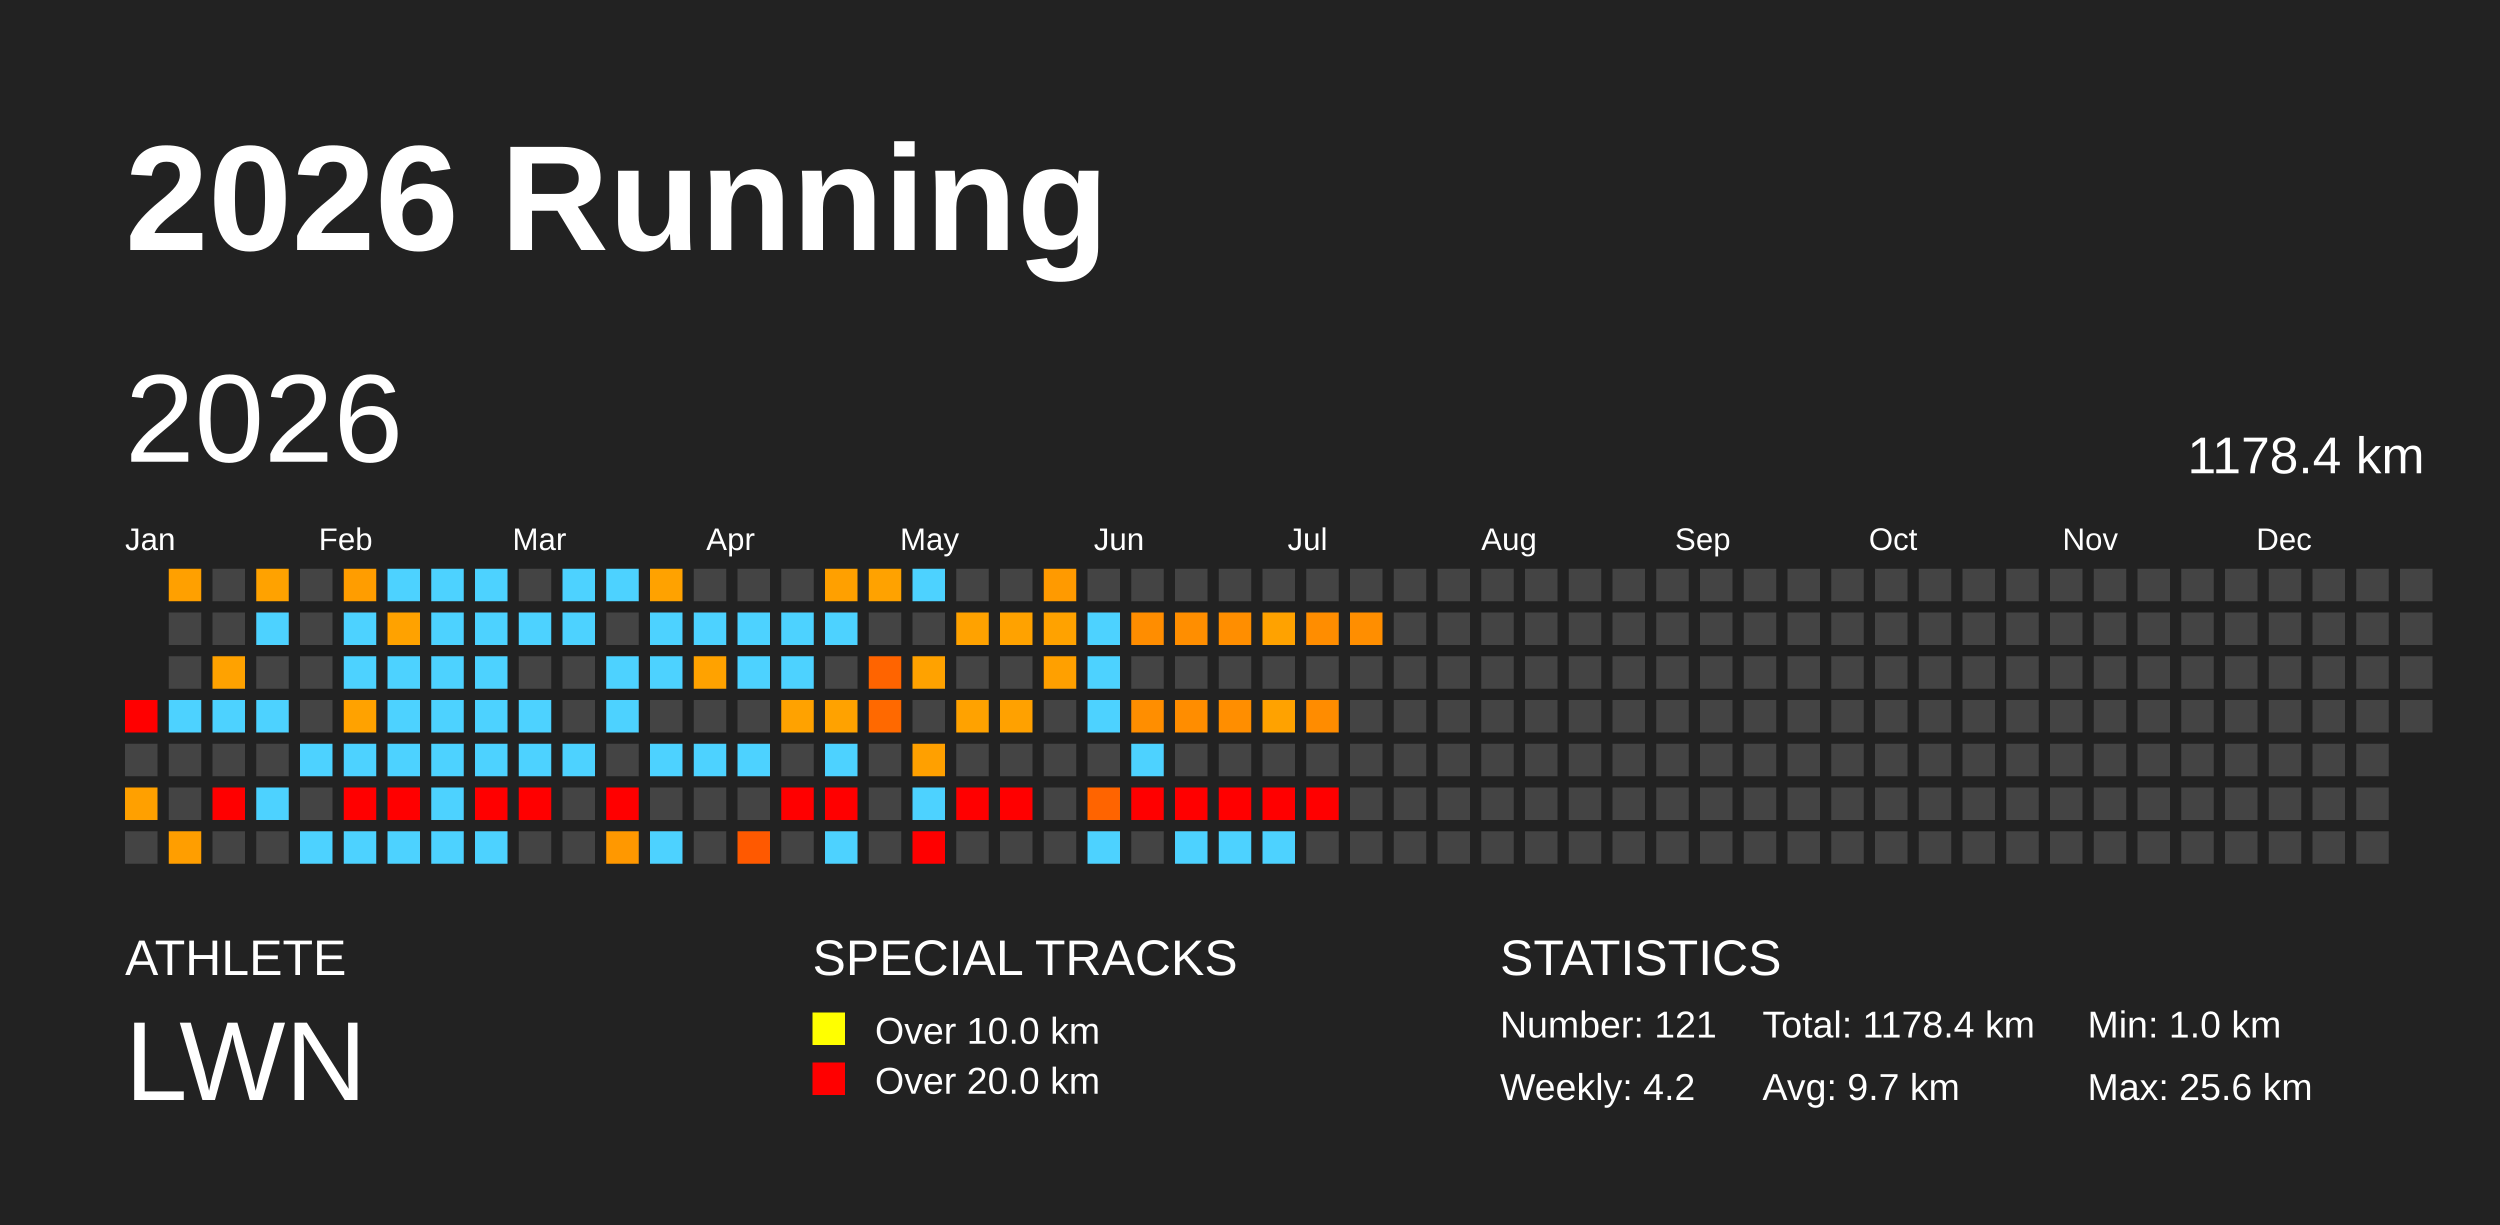
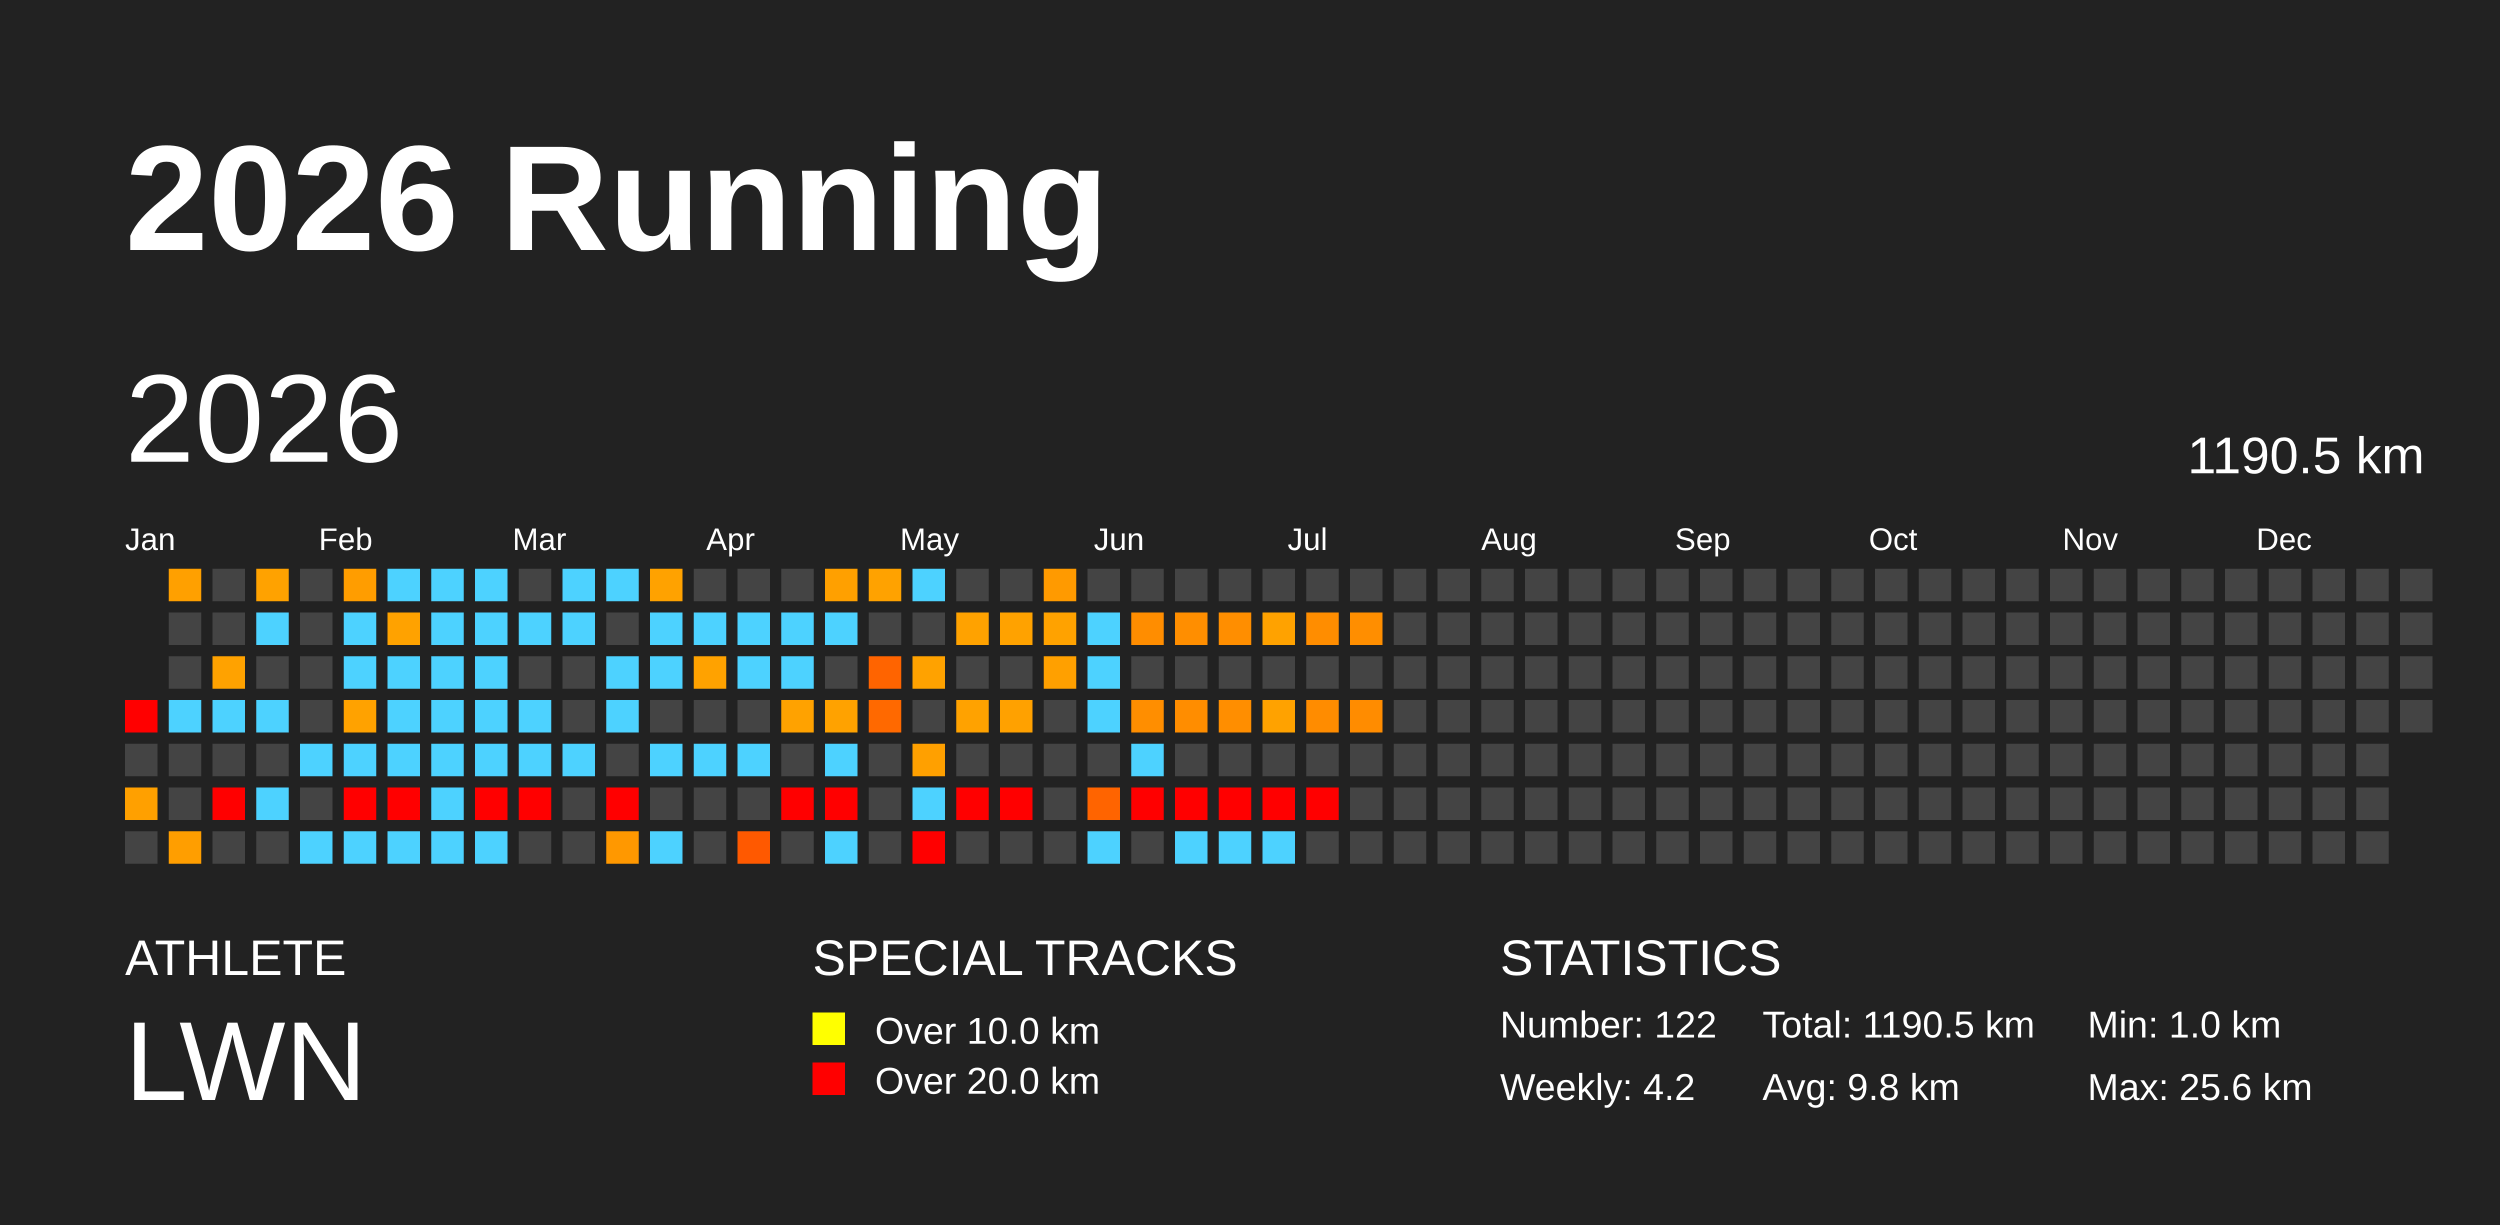
<svg xmlns="http://www.w3.org/2000/svg" baseProfile="full" height="98mm" version="1.1" viewBox="0,0,200,98" width="200mm">
  <defs />
  <rect fill="#222222" height="98" width="200" x="0" y="0" />
  <text fill="#FFFFFF" style="font-size:12px; font-family:Arial; font-weight:bold;" x="10" y="20">2026 Running</text>
  <text fill="#FFFFFF" style="font-size:4px; font-family:Arial" x="10" y="78">ATHLETE</text>
  <text fill="#FFFFFF" style="font-size:9px; font-family:Arial" x="10" y="88">LWN</text>
  <text fill="#FFFFFF" style="font-size:4px; font-family:Arial" x="65" y="78">SPECIAL TRACKS</text>
  <rect fill="yellow" height="2.6" width="2.6" x="65" y="81" />
  <text fill="#FFFFFF" style="font-size:3px; font-family:Arial" x="70" y="83.5">Over 10.0 km</text>
  <rect fill="red" height="2.6" width="2.6" x="65" y="85" />
  <text fill="#FFFFFF" style="font-size:3px; font-family:Arial" x="70" y="87.5">Over 20.0 km</text>
  <text fill="#FFFFFF" style="font-size:4px; font-family:Arial" x="120" y="78">STATISTICS</text>
-   <text fill="#FFFFFF" style="font-size:3px; font-family:Arial" x="120" y="83">Number: 121</text>
+   <text fill="#FFFFFF" style="font-size:3px; font-family:Arial" x="120" y="83">Number: 122</text>
  <text fill="#FFFFFF" style="font-size:3px; font-family:Arial" x="120" y="88">Weekly: 4.2</text>
-   <text fill="#FFFFFF" style="font-size:3px; font-family:Arial" x="141" y="83">Total: 1178.4 km</text>
-   <text fill="#FFFFFF" style="font-size:3px; font-family:Arial" x="141" y="88">Avg: 9.7 km</text>
+   <text fill="#FFFFFF" style="font-size:3px; font-family:Arial" x="141" y="83">Total: 1190.5 km</text>
+   <text fill="#FFFFFF" style="font-size:3px; font-family:Arial" x="141" y="88">Avg: 9.8 km</text>
  <text fill="#FFFFFF" style="font-size:3px; font-family:Arial" x="167" y="83">Min: 1.0 km</text>
  <text fill="#FFFFFF" style="font-size:3px; font-family:Arial" x="167" y="88">Max: 25.6 km</text>
  <text dominant-baseline="hanging" fill="#FFFFFF" style="font-size:10.0px; font-family:Arial;" x="10" y="30">2026</text>
-   <text dominant-baseline="hanging" fill="#FFFFFF" style="font-size:4.125px; font-family:Arial;" x="175" y="35">1178.4 km</text>
+   <text dominant-baseline="hanging" fill="#FFFFFF" style="font-size:4.125px; font-family:Arial;" x="175" y="35">1190.5 km</text>
  <text fill="#FFFFFF" style="font-size:2.5px; font-family:Arial" x="10.0" y="44">Jan</text>
  <text fill="#FFFFFF" style="font-size:2.5px; font-family:Arial" x="25.5" y="44">Feb</text>
  <text fill="#FFFFFF" style="font-size:2.5px; font-family:Arial" x="41.0" y="44">Mar</text>
  <text fill="#FFFFFF" style="font-size:2.5px; font-family:Arial" x="56.5" y="44">Apr</text>
  <text fill="#FFFFFF" style="font-size:2.5px; font-family:Arial" x="72.0" y="44">May</text>
  <text fill="#FFFFFF" style="font-size:2.5px; font-family:Arial" x="87.5" y="44">Jun</text>
  <text fill="#FFFFFF" style="font-size:2.5px; font-family:Arial" x="103.0" y="44">Jul</text>
  <text fill="#FFFFFF" style="font-size:2.5px; font-family:Arial" x="118.5" y="44">Aug</text>
  <text fill="#FFFFFF" style="font-size:2.5px; font-family:Arial" x="134.0" y="44">Sep</text>
  <text fill="#FFFFFF" style="font-size:2.5px; font-family:Arial" x="149.5" y="44">Oct</text>
  <text fill="#FFFFFF" style="font-size:2.5px; font-family:Arial" x="165.0" y="44">Nov</text>
  <text fill="#FFFFFF" style="font-size:2.5px; font-family:Arial" x="180.5" y="44">Dec</text>
  <rect fill="red" height="2.6" width="2.6" x="10.0" y="56.0" />
  <rect fill="#444444" height="2.6" width="2.6" x="10.0" y="59.5" />
  <rect fill="#ffa000" height="2.6" width="2.6" x="10.0" y="63.0" />
  <rect fill="#444444" height="2.6" width="2.6" x="10.0" y="66.5" />
  <rect fill="#ffa000" height="2.6" width="2.6" x="13.5" y="45.5" />
  <rect fill="#444444" height="2.6" width="2.6" x="13.5" y="49.0" />
  <rect fill="#444444" height="2.6" width="2.6" x="13.5" y="52.5" />
  <rect fill="#4dd2ff" height="2.6" width="2.6" x="13.5" y="56.0" />
  <rect fill="#444444" height="2.6" width="2.6" x="13.5" y="59.5" />
  <rect fill="#444444" height="2.6" width="2.6" x="13.5" y="63.0" />
  <rect fill="#ff9e00" height="2.6" width="2.6" x="13.5" y="66.5" />
  <rect fill="#444444" height="2.6" width="2.6" x="17.0" y="45.5" />
  <rect fill="#444444" height="2.6" width="2.6" x="17.0" y="49.0" />
  <rect fill="#ffa200" height="2.6" width="2.6" x="17.0" y="52.5" />
  <rect fill="#4dd2ff" height="2.6" width="2.6" x="17.0" y="56.0" />
  <rect fill="#444444" height="2.6" width="2.6" x="17.0" y="59.5" />
  <rect fill="red" height="2.6" width="2.6" x="17.0" y="63.0" />
  <rect fill="#444444" height="2.6" width="2.6" x="17.0" y="66.5" />
  <rect fill="#ffa200" height="2.6" width="2.6" x="20.5" y="45.5" />
  <rect fill="#4dd2ff" height="2.6" width="2.6" x="20.5" y="49.0" />
  <rect fill="#444444" height="2.6" width="2.6" x="20.5" y="52.5" />
  <rect fill="#4dd2ff" height="2.6" width="2.6" x="20.5" y="56.0" />
  <rect fill="#444444" height="2.6" width="2.6" x="20.5" y="59.5" />
  <rect fill="#4dd2ff" height="2.6" width="2.6" x="20.5" y="63.0" />
  <rect fill="#444444" height="2.6" width="2.6" x="20.5" y="66.5" />
  <rect fill="#444444" height="2.6" width="2.6" x="24.0" y="45.5" />
  <rect fill="#444444" height="2.6" width="2.6" x="24.0" y="49.0" />
  <rect fill="#444444" height="2.6" width="2.6" x="24.0" y="52.5" />
  <rect fill="#444444" height="2.6" width="2.6" x="24.0" y="56.0" />
  <rect fill="#4dd2ff" height="2.6" width="2.6" x="24.0" y="59.5" />
  <rect fill="#444444" height="2.6" width="2.6" x="24.0" y="63.0" />
  <rect fill="#4dd2ff" height="2.6" width="2.6" x="24.0" y="66.5" />
  <rect fill="#ff9d00" height="2.6" width="2.6" x="27.5" y="45.5" />
  <rect fill="#4dd2ff" height="2.6" width="2.6" x="27.5" y="49.0" />
  <rect fill="#4dd2ff" height="2.6" width="2.6" x="27.5" y="52.5" />
  <rect fill="#ffa200" height="2.6" width="2.6" x="27.5" y="56.0" />
  <rect fill="#4dd2ff" height="2.6" width="2.6" x="27.5" y="59.5" />
  <rect fill="red" height="2.6" width="2.6" x="27.5" y="63.0" />
  <rect fill="#4dd2ff" height="2.6" width="2.6" x="27.5" y="66.5" />
  <rect fill="#4dd2ff" height="2.6" width="2.6" x="31.0" y="45.5" />
  <rect fill="#ffa200" height="2.6" width="2.6" x="31.0" y="49.0" />
  <rect fill="#4dd2ff" height="2.6" width="2.6" x="31.0" y="52.5" />
  <rect fill="#4dd2ff" height="2.6" width="2.6" x="31.0" y="56.0" />
  <rect fill="#4dd2ff" height="2.6" width="2.6" x="31.0" y="59.5" />
  <rect fill="red" height="2.6" width="2.6" x="31.0" y="63.0" />
  <rect fill="#4dd2ff" height="2.6" width="2.6" x="31.0" y="66.5" />
  <rect fill="#4dd2ff" height="2.6" width="2.6" x="34.5" y="45.5" />
  <rect fill="#4dd2ff" height="2.6" width="2.6" x="34.5" y="49.0" />
  <rect fill="#4dd2ff" height="2.6" width="2.6" x="34.5" y="52.5" />
  <rect fill="#4dd2ff" height="2.6" width="2.6" x="34.5" y="56.0" />
  <rect fill="#4dd2ff" height="2.6" width="2.6" x="34.5" y="59.5" />
  <rect fill="#4dd2ff" height="2.6" width="2.6" x="34.5" y="63.0" />
  <rect fill="#4dd2ff" height="2.6" width="2.6" x="34.5" y="66.5" />
  <rect fill="#4dd2ff" height="2.6" width="2.6" x="38.0" y="45.5" />
  <rect fill="#4dd2ff" height="2.6" width="2.6" x="38.0" y="49.0" />
  <rect fill="#4dd2ff" height="2.6" width="2.6" x="38.0" y="52.5" />
  <rect fill="#4dd2ff" height="2.6" width="2.6" x="38.0" y="56.0" />
  <rect fill="#4dd2ff" height="2.6" width="2.6" x="38.0" y="59.5" />
  <rect fill="red" height="2.6" width="2.6" x="38.0" y="63.0" />
  <rect fill="#4dd2ff" height="2.6" width="2.6" x="38.0" y="66.5" />
  <rect fill="#444444" height="2.6" width="2.6" x="41.5" y="45.5" />
  <rect fill="#4dd2ff" height="2.6" width="2.6" x="41.5" y="49.0" />
  <rect fill="#444444" height="2.6" width="2.6" x="41.5" y="52.5" />
  <rect fill="#4dd2ff" height="2.6" width="2.6" x="41.5" y="56.0" />
  <rect fill="#4dd2ff" height="2.6" width="2.6" x="41.5" y="59.5" />
  <rect fill="red" height="2.6" width="2.6" x="41.5" y="63.0" />
  <rect fill="#444444" height="2.6" width="2.6" x="41.5" y="66.5" />
  <rect fill="#4dd2ff" height="2.6" width="2.6" x="45.0" y="45.5" />
  <rect fill="#4dd2ff" height="2.6" width="2.6" x="45.0" y="49.0" />
  <rect fill="#444444" height="2.6" width="2.6" x="45.0" y="52.5" />
  <rect fill="#444444" height="2.6" width="2.6" x="45.0" y="56.0" />
  <rect fill="#4dd2ff" height="2.6" width="2.6" x="45.0" y="59.5" />
  <rect fill="#444444" height="2.6" width="2.6" x="45.0" y="63.0" />
  <rect fill="#444444" height="2.6" width="2.6" x="45.0" y="66.5" />
  <rect fill="#4dd2ff" height="2.6" width="2.6" x="48.5" y="45.5" />
  <rect fill="#444444" height="2.6" width="2.6" x="48.5" y="49.0" />
  <rect fill="#4dd2ff" height="2.6" width="2.6" x="48.5" y="52.5" />
  <rect fill="#4dd2ff" height="2.6" width="2.6" x="48.5" y="56.0" />
  <rect fill="#444444" height="2.6" width="2.6" x="48.5" y="59.5" />
  <rect fill="red" height="2.6" width="2.6" x="48.5" y="63.0" />
  <rect fill="#ff9800" height="2.6" width="2.6" x="48.5" y="66.5" />
  <rect fill="#ffa200" height="2.6" width="2.6" x="52.0" y="45.5" />
  <rect fill="#4dd2ff" height="2.6" width="2.6" x="52.0" y="49.0" />
  <rect fill="#4dd2ff" height="2.6" width="2.6" x="52.0" y="52.5" />
  <rect fill="#444444" height="2.6" width="2.6" x="52.0" y="56.0" />
  <rect fill="#4dd2ff" height="2.6" width="2.6" x="52.0" y="59.5" />
  <rect fill="#444444" height="2.6" width="2.6" x="52.0" y="63.0" />
  <rect fill="#4dd2ff" height="2.6" width="2.6" x="52.0" y="66.5" />
  <rect fill="#444444" height="2.6" width="2.6" x="55.5" y="45.5" />
  <rect fill="#4dd2ff" height="2.6" width="2.6" x="55.5" y="49.0" />
  <rect fill="#ffa200" height="2.6" width="2.6" x="55.5" y="52.5" />
  <rect fill="#444444" height="2.6" width="2.6" x="55.5" y="56.0" />
  <rect fill="#4dd2ff" height="2.6" width="2.6" x="55.5" y="59.5" />
  <rect fill="#444444" height="2.6" width="2.6" x="55.5" y="63.0" />
  <rect fill="#444444" height="2.6" width="2.6" x="55.5" y="66.5" />
  <rect fill="#444444" height="2.6" width="2.6" x="59.0" y="45.5" />
  <rect fill="#4dd2ff" height="2.6" width="2.6" x="59.0" y="49.0" />
  <rect fill="#4dd2ff" height="2.6" width="2.6" x="59.0" y="52.5" />
  <rect fill="#444444" height="2.6" width="2.6" x="59.0" y="56.0" />
  <rect fill="#4dd2ff" height="2.6" width="2.6" x="59.0" y="59.5" />
  <rect fill="#444444" height="2.6" width="2.6" x="59.0" y="63.0" />
  <rect fill="#ff5900" height="2.6" width="2.6" x="59.0" y="66.5" />
  <rect fill="#444444" height="2.6" width="2.6" x="62.5" y="45.5" />
  <rect fill="#4dd2ff" height="2.6" width="2.6" x="62.5" y="49.0" />
  <rect fill="#4dd2ff" height="2.6" width="2.6" x="62.5" y="52.5" />
  <rect fill="#ffa200" height="2.6" width="2.6" x="62.5" y="56.0" />
  <rect fill="#444444" height="2.6" width="2.6" x="62.5" y="59.5" />
  <rect fill="red" height="2.6" width="2.6" x="62.5" y="63.0" />
  <rect fill="#444444" height="2.6" width="2.6" x="62.5" y="66.5" />
  <rect fill="#ffa000" height="2.6" width="2.6" x="66.0" y="45.5" />
  <rect fill="#4dd2ff" height="2.6" width="2.6" x="66.0" y="49.0" />
  <rect fill="#444444" height="2.6" width="2.6" x="66.0" y="52.5" />
  <rect fill="#ffa200" height="2.6" width="2.6" x="66.0" y="56.0" />
  <rect fill="#4dd2ff" height="2.6" width="2.6" x="66.0" y="59.5" />
  <rect fill="red" height="2.6" width="2.6" x="66.0" y="63.0" />
  <rect fill="#4dd2ff" height="2.6" width="2.6" x="66.0" y="66.5" />
  <rect fill="#ffa200" height="2.6" width="2.6" x="69.5" y="45.5" />
  <rect fill="#444444" height="2.6" width="2.6" x="69.5" y="49.0" />
  <rect fill="#ff6400" height="2.6" width="2.6" x="69.5" y="52.5" />
  <rect fill="#ff6900" height="2.6" width="2.6" x="69.5" y="56.0" />
  <rect fill="#444444" height="2.6" width="2.6" x="69.5" y="59.5" />
  <rect fill="#444444" height="2.6" width="2.6" x="69.5" y="63.0" />
  <rect fill="#444444" height="2.6" width="2.6" x="69.5" y="66.5" />
  <rect fill="#4dd2ff" height="2.6" width="2.6" x="73.0" y="45.5" />
  <rect fill="#444444" height="2.6" width="2.6" x="73.0" y="49.0" />
  <rect fill="#ffa200" height="2.6" width="2.6" x="73.0" y="52.5" />
  <rect fill="#444444" height="2.6" width="2.6" x="73.0" y="56.0" />
  <rect fill="#ffa000" height="2.6" width="2.6" x="73.0" y="59.5" />
  <rect fill="#4dd2ff" height="2.6" width="2.6" x="73.0" y="63.0" />
  <rect fill="red" height="2.6" width="2.6" x="73.0" y="66.5" />
  <rect fill="#444444" height="2.6" width="2.6" x="76.5" y="45.5" />
  <rect fill="#ffa200" height="2.6" width="2.6" x="76.5" y="49.0" />
  <rect fill="#444444" height="2.6" width="2.6" x="76.5" y="52.5" />
  <rect fill="#ffa200" height="2.6" width="2.6" x="76.5" y="56.0" />
  <rect fill="#444444" height="2.6" width="2.6" x="76.5" y="59.5" />
  <rect fill="red" height="2.6" width="2.6" x="76.5" y="63.0" />
  <rect fill="#444444" height="2.6" width="2.6" x="76.5" y="66.5" />
  <rect fill="#444444" height="2.6" width="2.6" x="80.0" y="45.5" />
  <rect fill="#ffa200" height="2.6" width="2.6" x="80.0" y="49.0" />
  <rect fill="#444444" height="2.6" width="2.6" x="80.0" y="52.5" />
  <rect fill="#ffa100" height="2.6" width="2.6" x="80.0" y="56.0" />
  <rect fill="#444444" height="2.6" width="2.6" x="80.0" y="59.5" />
  <rect fill="red" height="2.6" width="2.6" x="80.0" y="63.0" />
  <rect fill="#444444" height="2.6" width="2.6" x="80.0" y="66.5" />
  <rect fill="#ff9a00" height="2.6" width="2.6" x="83.5" y="45.5" />
  <rect fill="#ffa200" height="2.6" width="2.6" x="83.5" y="49.0" />
  <rect fill="#ffa000" height="2.6" width="2.6" x="83.5" y="52.5" />
  <rect fill="#444444" height="2.6" width="2.6" x="83.5" y="56.0" />
  <rect fill="#444444" height="2.6" width="2.6" x="83.5" y="59.5" />
  <rect fill="#444444" height="2.6" width="2.6" x="83.5" y="63.0" />
  <rect fill="#444444" height="2.6" width="2.6" x="83.5" y="66.5" />
  <rect fill="#444444" height="2.6" width="2.6" x="87.0" y="45.5" />
  <rect fill="#4dd2ff" height="2.6" width="2.6" x="87.0" y="49.0" />
  <rect fill="#4dd2ff" height="2.6" width="2.6" x="87.0" y="52.5" />
  <rect fill="#4dd2ff" height="2.6" width="2.6" x="87.0" y="56.0" />
  <rect fill="#444444" height="2.6" width="2.6" x="87.0" y="59.5" />
  <rect fill="#ff6400" height="2.6" width="2.6" x="87.0" y="63.0" />
  <rect fill="#4dd2ff" height="2.6" width="2.6" x="87.0" y="66.5" />
  <rect fill="#444444" height="2.6" width="2.6" x="90.5" y="45.5" />
  <rect fill="#ff8d00" height="2.6" width="2.6" x="90.5" y="49.0" />
  <rect fill="#444444" height="2.6" width="2.6" x="90.5" y="52.5" />
  <rect fill="#ff8e00" height="2.6" width="2.6" x="90.5" y="56.0" />
  <rect fill="#4dd2ff" height="2.6" width="2.6" x="90.5" y="59.5" />
  <rect fill="red" height="2.6" width="2.6" x="90.5" y="63.0" />
  <rect fill="#444444" height="2.6" width="2.6" x="90.5" y="66.5" />
  <rect fill="#444444" height="2.6" width="2.6" x="94.0" y="45.5" />
  <rect fill="#ff8e00" height="2.6" width="2.6" x="94.0" y="49.0" />
  <rect fill="#444444" height="2.6" width="2.6" x="94.0" y="52.5" />
  <rect fill="#ff8d00" height="2.6" width="2.6" x="94.0" y="56.0" />
  <rect fill="#444444" height="2.6" width="2.6" x="94.0" y="59.5" />
  <rect fill="red" height="2.6" width="2.6" x="94.0" y="63.0" />
  <rect fill="#4dd2ff" height="2.6" width="2.6" x="94.0" y="66.5" />
  <rect fill="#444444" height="2.6" width="2.6" x="97.5" y="45.5" />
  <rect fill="#ff8e00" height="2.6" width="2.6" x="97.5" y="49.0" />
  <rect fill="#444444" height="2.6" width="2.6" x="97.5" y="52.5" />
  <rect fill="#ff8e00" height="2.6" width="2.6" x="97.5" y="56.0" />
  <rect fill="#444444" height="2.6" width="2.6" x="97.5" y="59.5" />
  <rect fill="red" height="2.6" width="2.6" x="97.5" y="63.0" />
  <rect fill="#4dd2ff" height="2.6" width="2.6" x="97.5" y="66.5" />
  <rect fill="#444444" height="2.6" width="2.6" x="101.0" y="45.5" />
  <rect fill="#ffa200" height="2.6" width="2.6" x="101.0" y="49.0" />
  <rect fill="#444444" height="2.6" width="2.6" x="101.0" y="52.5" />
  <rect fill="#ffa200" height="2.6" width="2.6" x="101.0" y="56.0" />
  <rect fill="#444444" height="2.6" width="2.6" x="101.0" y="59.5" />
  <rect fill="red" height="2.6" width="2.6" x="101.0" y="63.0" />
  <rect fill="#4dd2ff" height="2.6" width="2.6" x="101.0" y="66.5" />
  <rect fill="#444444" height="2.6" width="2.6" x="104.5" y="45.5" />
  <rect fill="#ff8d00" height="2.6" width="2.6" x="104.5" y="49.0" />
  <rect fill="#444444" height="2.6" width="2.6" x="104.5" y="52.5" />
  <rect fill="#ff8c00" height="2.6" width="2.6" x="104.5" y="56.0" />
  <rect fill="#444444" height="2.6" width="2.6" x="104.5" y="59.5" />
  <rect fill="red" height="2.6" width="2.6" x="104.5" y="63.0" />
  <rect fill="#444444" height="2.6" width="2.6" x="104.5" y="66.5" />
  <rect fill="#444444" height="2.6" width="2.6" x="108.0" y="45.5" />
  <rect fill="#ff8e00" height="2.6" width="2.6" x="108.0" y="49.0" />
  <rect fill="#444444" height="2.6" width="2.6" x="108.0" y="52.5" />
-   <rect fill="#444444" height="2.6" width="2.6" x="108.0" y="56.0" />
+   <rect fill="#ff8c00" height="2.6" width="2.6" x="108.0" y="56.0" />
  <rect fill="#444444" height="2.6" width="2.6" x="108.0" y="59.5" />
  <rect fill="#444444" height="2.6" width="2.6" x="108.0" y="63.0" />
  <rect fill="#444444" height="2.6" width="2.6" x="108.0" y="66.5" />
  <rect fill="#444444" height="2.6" width="2.6" x="111.5" y="45.5" />
  <rect fill="#444444" height="2.6" width="2.6" x="111.5" y="49.0" />
  <rect fill="#444444" height="2.6" width="2.6" x="111.5" y="52.5" />
  <rect fill="#444444" height="2.6" width="2.6" x="111.5" y="56.0" />
  <rect fill="#444444" height="2.6" width="2.6" x="111.5" y="59.5" />
  <rect fill="#444444" height="2.6" width="2.6" x="111.5" y="63.0" />
  <rect fill="#444444" height="2.6" width="2.6" x="111.5" y="66.5" />
  <rect fill="#444444" height="2.6" width="2.6" x="115.0" y="45.5" />
  <rect fill="#444444" height="2.6" width="2.6" x="115.0" y="49.0" />
  <rect fill="#444444" height="2.6" width="2.6" x="115.0" y="52.5" />
  <rect fill="#444444" height="2.6" width="2.6" x="115.0" y="56.0" />
  <rect fill="#444444" height="2.6" width="2.6" x="115.0" y="59.5" />
  <rect fill="#444444" height="2.6" width="2.6" x="115.0" y="63.0" />
  <rect fill="#444444" height="2.6" width="2.6" x="115.0" y="66.5" />
  <rect fill="#444444" height="2.6" width="2.6" x="118.5" y="45.5" />
  <rect fill="#444444" height="2.6" width="2.6" x="118.5" y="49.0" />
  <rect fill="#444444" height="2.6" width="2.6" x="118.5" y="52.5" />
  <rect fill="#444444" height="2.6" width="2.6" x="118.5" y="56.0" />
  <rect fill="#444444" height="2.6" width="2.6" x="118.5" y="59.5" />
  <rect fill="#444444" height="2.6" width="2.6" x="118.5" y="63.0" />
  <rect fill="#444444" height="2.6" width="2.6" x="118.5" y="66.5" />
  <rect fill="#444444" height="2.6" width="2.6" x="122.0" y="45.5" />
  <rect fill="#444444" height="2.6" width="2.6" x="122.0" y="49.0" />
  <rect fill="#444444" height="2.6" width="2.6" x="122.0" y="52.5" />
  <rect fill="#444444" height="2.6" width="2.6" x="122.0" y="56.0" />
  <rect fill="#444444" height="2.6" width="2.6" x="122.0" y="59.5" />
  <rect fill="#444444" height="2.6" width="2.6" x="122.0" y="63.0" />
  <rect fill="#444444" height="2.6" width="2.6" x="122.0" y="66.5" />
  <rect fill="#444444" height="2.6" width="2.6" x="125.5" y="45.5" />
  <rect fill="#444444" height="2.6" width="2.6" x="125.5" y="49.0" />
  <rect fill="#444444" height="2.6" width="2.6" x="125.5" y="52.5" />
  <rect fill="#444444" height="2.6" width="2.6" x="125.5" y="56.0" />
  <rect fill="#444444" height="2.6" width="2.6" x="125.5" y="59.5" />
  <rect fill="#444444" height="2.6" width="2.6" x="125.5" y="63.0" />
  <rect fill="#444444" height="2.6" width="2.6" x="125.5" y="66.5" />
  <rect fill="#444444" height="2.6" width="2.6" x="129.0" y="45.5" />
  <rect fill="#444444" height="2.6" width="2.6" x="129.0" y="49.0" />
  <rect fill="#444444" height="2.6" width="2.6" x="129.0" y="52.5" />
  <rect fill="#444444" height="2.6" width="2.6" x="129.0" y="56.0" />
  <rect fill="#444444" height="2.6" width="2.6" x="129.0" y="59.5" />
  <rect fill="#444444" height="2.6" width="2.6" x="129.0" y="63.0" />
  <rect fill="#444444" height="2.6" width="2.6" x="129.0" y="66.5" />
  <rect fill="#444444" height="2.6" width="2.6" x="132.5" y="45.5" />
  <rect fill="#444444" height="2.6" width="2.6" x="132.5" y="49.0" />
  <rect fill="#444444" height="2.6" width="2.6" x="132.5" y="52.5" />
  <rect fill="#444444" height="2.6" width="2.6" x="132.5" y="56.0" />
  <rect fill="#444444" height="2.6" width="2.6" x="132.5" y="59.5" />
  <rect fill="#444444" height="2.6" width="2.6" x="132.5" y="63.0" />
  <rect fill="#444444" height="2.6" width="2.6" x="132.5" y="66.5" />
  <rect fill="#444444" height="2.6" width="2.6" x="136.0" y="45.5" />
  <rect fill="#444444" height="2.6" width="2.6" x="136.0" y="49.0" />
  <rect fill="#444444" height="2.6" width="2.6" x="136.0" y="52.5" />
  <rect fill="#444444" height="2.6" width="2.6" x="136.0" y="56.0" />
  <rect fill="#444444" height="2.6" width="2.6" x="136.0" y="59.5" />
  <rect fill="#444444" height="2.6" width="2.6" x="136.0" y="63.0" />
  <rect fill="#444444" height="2.6" width="2.6" x="136.0" y="66.5" />
  <rect fill="#444444" height="2.6" width="2.6" x="139.5" y="45.5" />
  <rect fill="#444444" height="2.6" width="2.6" x="139.5" y="49.0" />
  <rect fill="#444444" height="2.6" width="2.6" x="139.5" y="52.5" />
  <rect fill="#444444" height="2.6" width="2.6" x="139.5" y="56.0" />
  <rect fill="#444444" height="2.6" width="2.6" x="139.5" y="59.5" />
  <rect fill="#444444" height="2.6" width="2.6" x="139.5" y="63.0" />
  <rect fill="#444444" height="2.6" width="2.6" x="139.5" y="66.5" />
  <rect fill="#444444" height="2.6" width="2.6" x="143.0" y="45.5" />
  <rect fill="#444444" height="2.6" width="2.6" x="143.0" y="49.0" />
  <rect fill="#444444" height="2.6" width="2.6" x="143.0" y="52.5" />
  <rect fill="#444444" height="2.6" width="2.6" x="143.0" y="56.0" />
  <rect fill="#444444" height="2.6" width="2.6" x="143.0" y="59.5" />
  <rect fill="#444444" height="2.6" width="2.6" x="143.0" y="63.0" />
  <rect fill="#444444" height="2.6" width="2.6" x="143.0" y="66.5" />
  <rect fill="#444444" height="2.6" width="2.6" x="146.5" y="45.5" />
  <rect fill="#444444" height="2.6" width="2.6" x="146.5" y="49.0" />
  <rect fill="#444444" height="2.6" width="2.6" x="146.5" y="52.5" />
  <rect fill="#444444" height="2.6" width="2.6" x="146.5" y="56.0" />
  <rect fill="#444444" height="2.6" width="2.6" x="146.5" y="59.5" />
  <rect fill="#444444" height="2.6" width="2.6" x="146.5" y="63.0" />
  <rect fill="#444444" height="2.6" width="2.6" x="146.5" y="66.5" />
  <rect fill="#444444" height="2.6" width="2.6" x="150.0" y="45.5" />
  <rect fill="#444444" height="2.6" width="2.6" x="150.0" y="49.0" />
  <rect fill="#444444" height="2.6" width="2.6" x="150.0" y="52.5" />
  <rect fill="#444444" height="2.6" width="2.6" x="150.0" y="56.0" />
  <rect fill="#444444" height="2.6" width="2.6" x="150.0" y="59.5" />
  <rect fill="#444444" height="2.6" width="2.6" x="150.0" y="63.0" />
  <rect fill="#444444" height="2.6" width="2.6" x="150.0" y="66.5" />
  <rect fill="#444444" height="2.6" width="2.6" x="153.5" y="45.5" />
  <rect fill="#444444" height="2.6" width="2.6" x="153.5" y="49.0" />
  <rect fill="#444444" height="2.6" width="2.6" x="153.5" y="52.5" />
  <rect fill="#444444" height="2.6" width="2.6" x="153.5" y="56.0" />
  <rect fill="#444444" height="2.6" width="2.6" x="153.5" y="59.5" />
  <rect fill="#444444" height="2.6" width="2.6" x="153.5" y="63.0" />
  <rect fill="#444444" height="2.6" width="2.6" x="153.5" y="66.5" />
  <rect fill="#444444" height="2.6" width="2.6" x="157.0" y="45.5" />
  <rect fill="#444444" height="2.6" width="2.6" x="157.0" y="49.0" />
  <rect fill="#444444" height="2.6" width="2.6" x="157.0" y="52.5" />
  <rect fill="#444444" height="2.6" width="2.6" x="157.0" y="56.0" />
  <rect fill="#444444" height="2.6" width="2.6" x="157.0" y="59.5" />
  <rect fill="#444444" height="2.6" width="2.6" x="157.0" y="63.0" />
  <rect fill="#444444" height="2.6" width="2.6" x="157.0" y="66.5" />
  <rect fill="#444444" height="2.6" width="2.6" x="160.5" y="45.5" />
  <rect fill="#444444" height="2.6" width="2.6" x="160.5" y="49.0" />
  <rect fill="#444444" height="2.6" width="2.6" x="160.5" y="52.5" />
  <rect fill="#444444" height="2.6" width="2.6" x="160.5" y="56.0" />
  <rect fill="#444444" height="2.6" width="2.6" x="160.5" y="59.5" />
  <rect fill="#444444" height="2.6" width="2.6" x="160.5" y="63.0" />
  <rect fill="#444444" height="2.6" width="2.6" x="160.5" y="66.5" />
  <rect fill="#444444" height="2.6" width="2.6" x="164.0" y="45.5" />
  <rect fill="#444444" height="2.6" width="2.6" x="164.0" y="49.0" />
  <rect fill="#444444" height="2.6" width="2.6" x="164.0" y="52.5" />
  <rect fill="#444444" height="2.6" width="2.6" x="164.0" y="56.0" />
  <rect fill="#444444" height="2.6" width="2.6" x="164.0" y="59.5" />
  <rect fill="#444444" height="2.6" width="2.6" x="164.0" y="63.0" />
  <rect fill="#444444" height="2.6" width="2.6" x="164.0" y="66.5" />
  <rect fill="#444444" height="2.6" width="2.6" x="167.5" y="45.5" />
  <rect fill="#444444" height="2.6" width="2.6" x="167.5" y="49.0" />
  <rect fill="#444444" height="2.6" width="2.6" x="167.5" y="52.5" />
  <rect fill="#444444" height="2.6" width="2.6" x="167.5" y="56.0" />
  <rect fill="#444444" height="2.6" width="2.6" x="167.5" y="59.5" />
  <rect fill="#444444" height="2.6" width="2.6" x="167.5" y="63.0" />
  <rect fill="#444444" height="2.6" width="2.6" x="167.5" y="66.5" />
  <rect fill="#444444" height="2.6" width="2.6" x="171.0" y="45.5" />
  <rect fill="#444444" height="2.6" width="2.6" x="171.0" y="49.0" />
  <rect fill="#444444" height="2.6" width="2.6" x="171.0" y="52.5" />
  <rect fill="#444444" height="2.6" width="2.6" x="171.0" y="56.0" />
  <rect fill="#444444" height="2.6" width="2.6" x="171.0" y="59.5" />
  <rect fill="#444444" height="2.6" width="2.6" x="171.0" y="63.0" />
  <rect fill="#444444" height="2.6" width="2.6" x="171.0" y="66.5" />
  <rect fill="#444444" height="2.6" width="2.6" x="174.5" y="45.5" />
  <rect fill="#444444" height="2.6" width="2.6" x="174.5" y="49.0" />
  <rect fill="#444444" height="2.6" width="2.6" x="174.5" y="52.5" />
  <rect fill="#444444" height="2.6" width="2.6" x="174.5" y="56.0" />
  <rect fill="#444444" height="2.6" width="2.6" x="174.5" y="59.5" />
  <rect fill="#444444" height="2.6" width="2.6" x="174.5" y="63.0" />
  <rect fill="#444444" height="2.6" width="2.6" x="174.5" y="66.5" />
  <rect fill="#444444" height="2.6" width="2.6" x="178.0" y="45.5" />
  <rect fill="#444444" height="2.6" width="2.6" x="178.0" y="49.0" />
  <rect fill="#444444" height="2.6" width="2.6" x="178.0" y="52.5" />
  <rect fill="#444444" height="2.6" width="2.6" x="178.0" y="56.0" />
  <rect fill="#444444" height="2.6" width="2.6" x="178.0" y="59.5" />
  <rect fill="#444444" height="2.6" width="2.6" x="178.0" y="63.0" />
  <rect fill="#444444" height="2.6" width="2.6" x="178.0" y="66.5" />
  <rect fill="#444444" height="2.6" width="2.6" x="181.5" y="45.5" />
  <rect fill="#444444" height="2.6" width="2.6" x="181.5" y="49.0" />
  <rect fill="#444444" height="2.6" width="2.6" x="181.5" y="52.5" />
  <rect fill="#444444" height="2.6" width="2.6" x="181.5" y="56.0" />
  <rect fill="#444444" height="2.6" width="2.6" x="181.5" y="59.5" />
  <rect fill="#444444" height="2.6" width="2.6" x="181.5" y="63.0" />
  <rect fill="#444444" height="2.6" width="2.6" x="181.5" y="66.5" />
  <rect fill="#444444" height="2.6" width="2.6" x="185.0" y="45.5" />
  <rect fill="#444444" height="2.6" width="2.6" x="185.0" y="49.0" />
  <rect fill="#444444" height="2.6" width="2.6" x="185.0" y="52.5" />
  <rect fill="#444444" height="2.6" width="2.6" x="185.0" y="56.0" />
  <rect fill="#444444" height="2.6" width="2.6" x="185.0" y="59.5" />
  <rect fill="#444444" height="2.6" width="2.6" x="185.0" y="63.0" />
  <rect fill="#444444" height="2.6" width="2.6" x="185.0" y="66.5" />
  <rect fill="#444444" height="2.6" width="2.6" x="188.5" y="45.5" />
  <rect fill="#444444" height="2.6" width="2.6" x="188.5" y="49.0" />
  <rect fill="#444444" height="2.6" width="2.6" x="188.5" y="52.5" />
  <rect fill="#444444" height="2.6" width="2.6" x="188.5" y="56.0" />
  <rect fill="#444444" height="2.6" width="2.6" x="188.5" y="59.5" />
  <rect fill="#444444" height="2.6" width="2.6" x="188.5" y="63.0" />
  <rect fill="#444444" height="2.6" width="2.6" x="188.5" y="66.5" />
  <rect fill="#444444" height="2.6" width="2.6" x="192.0" y="45.5" />
  <rect fill="#444444" height="2.6" width="2.6" x="192.0" y="49.0" />
  <rect fill="#444444" height="2.6" width="2.6" x="192.0" y="52.5" />
  <rect fill="#444444" height="2.6" width="2.6" x="192.0" y="56.0" />
</svg>
